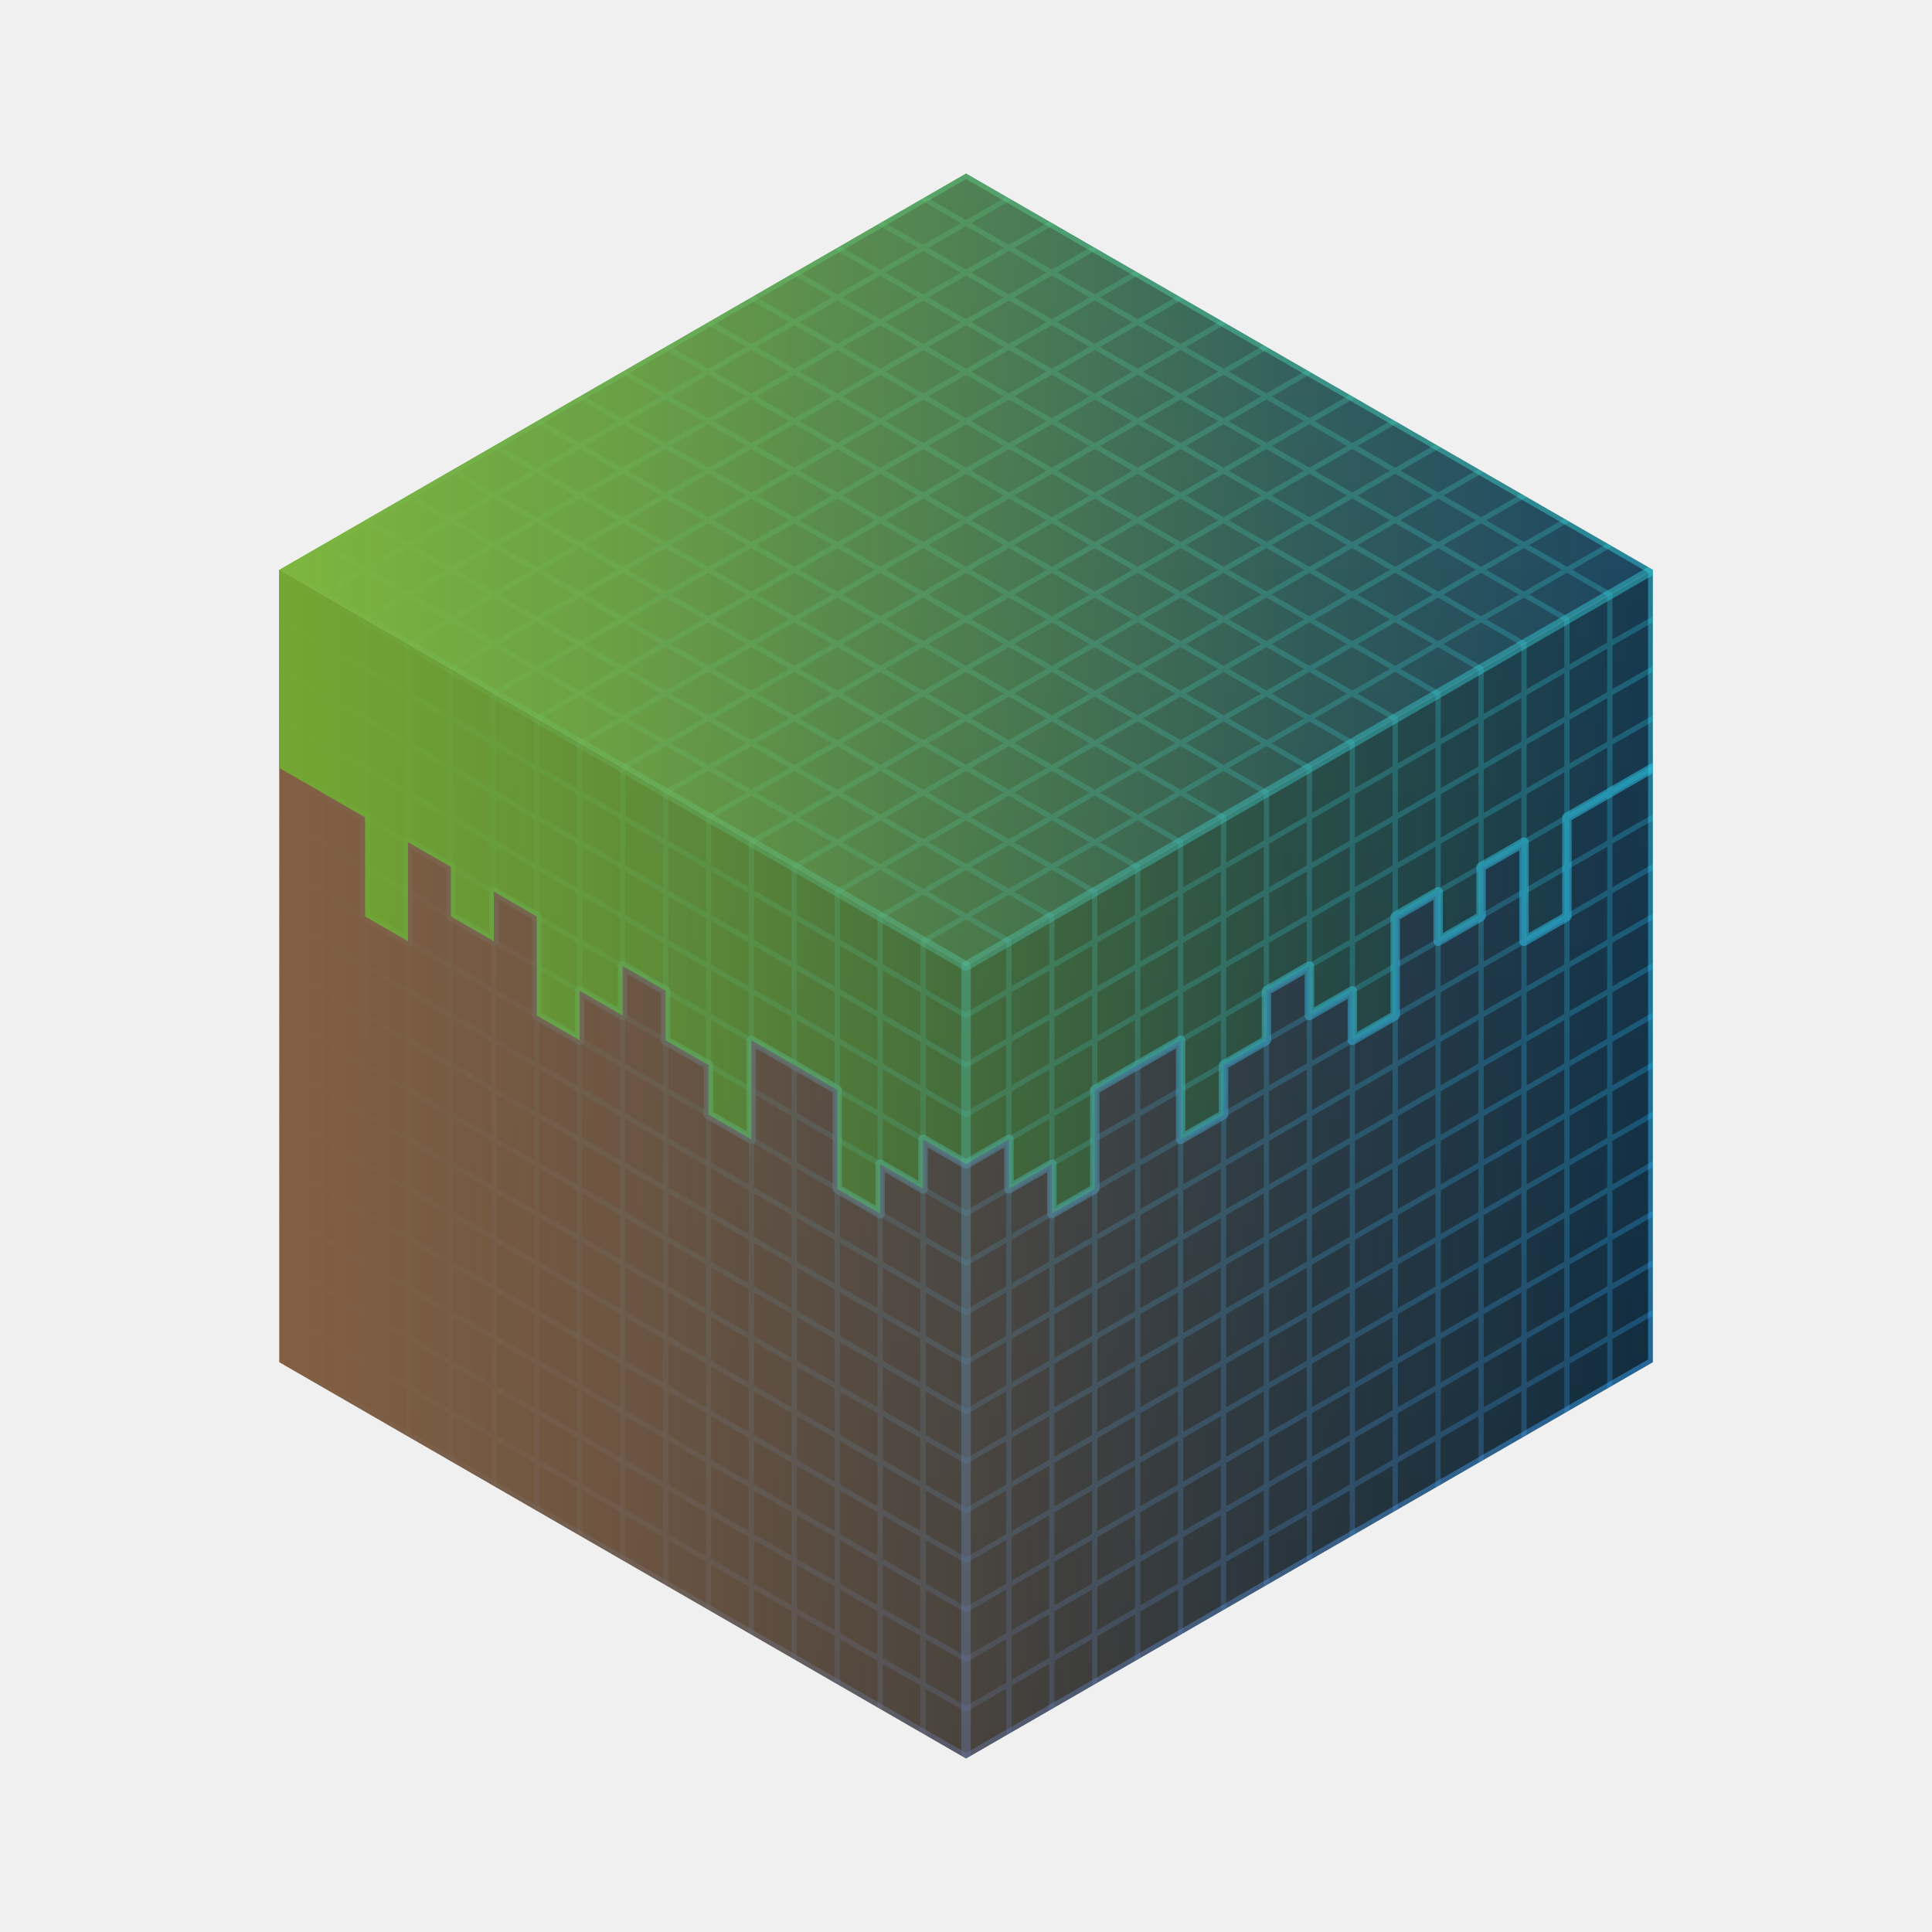
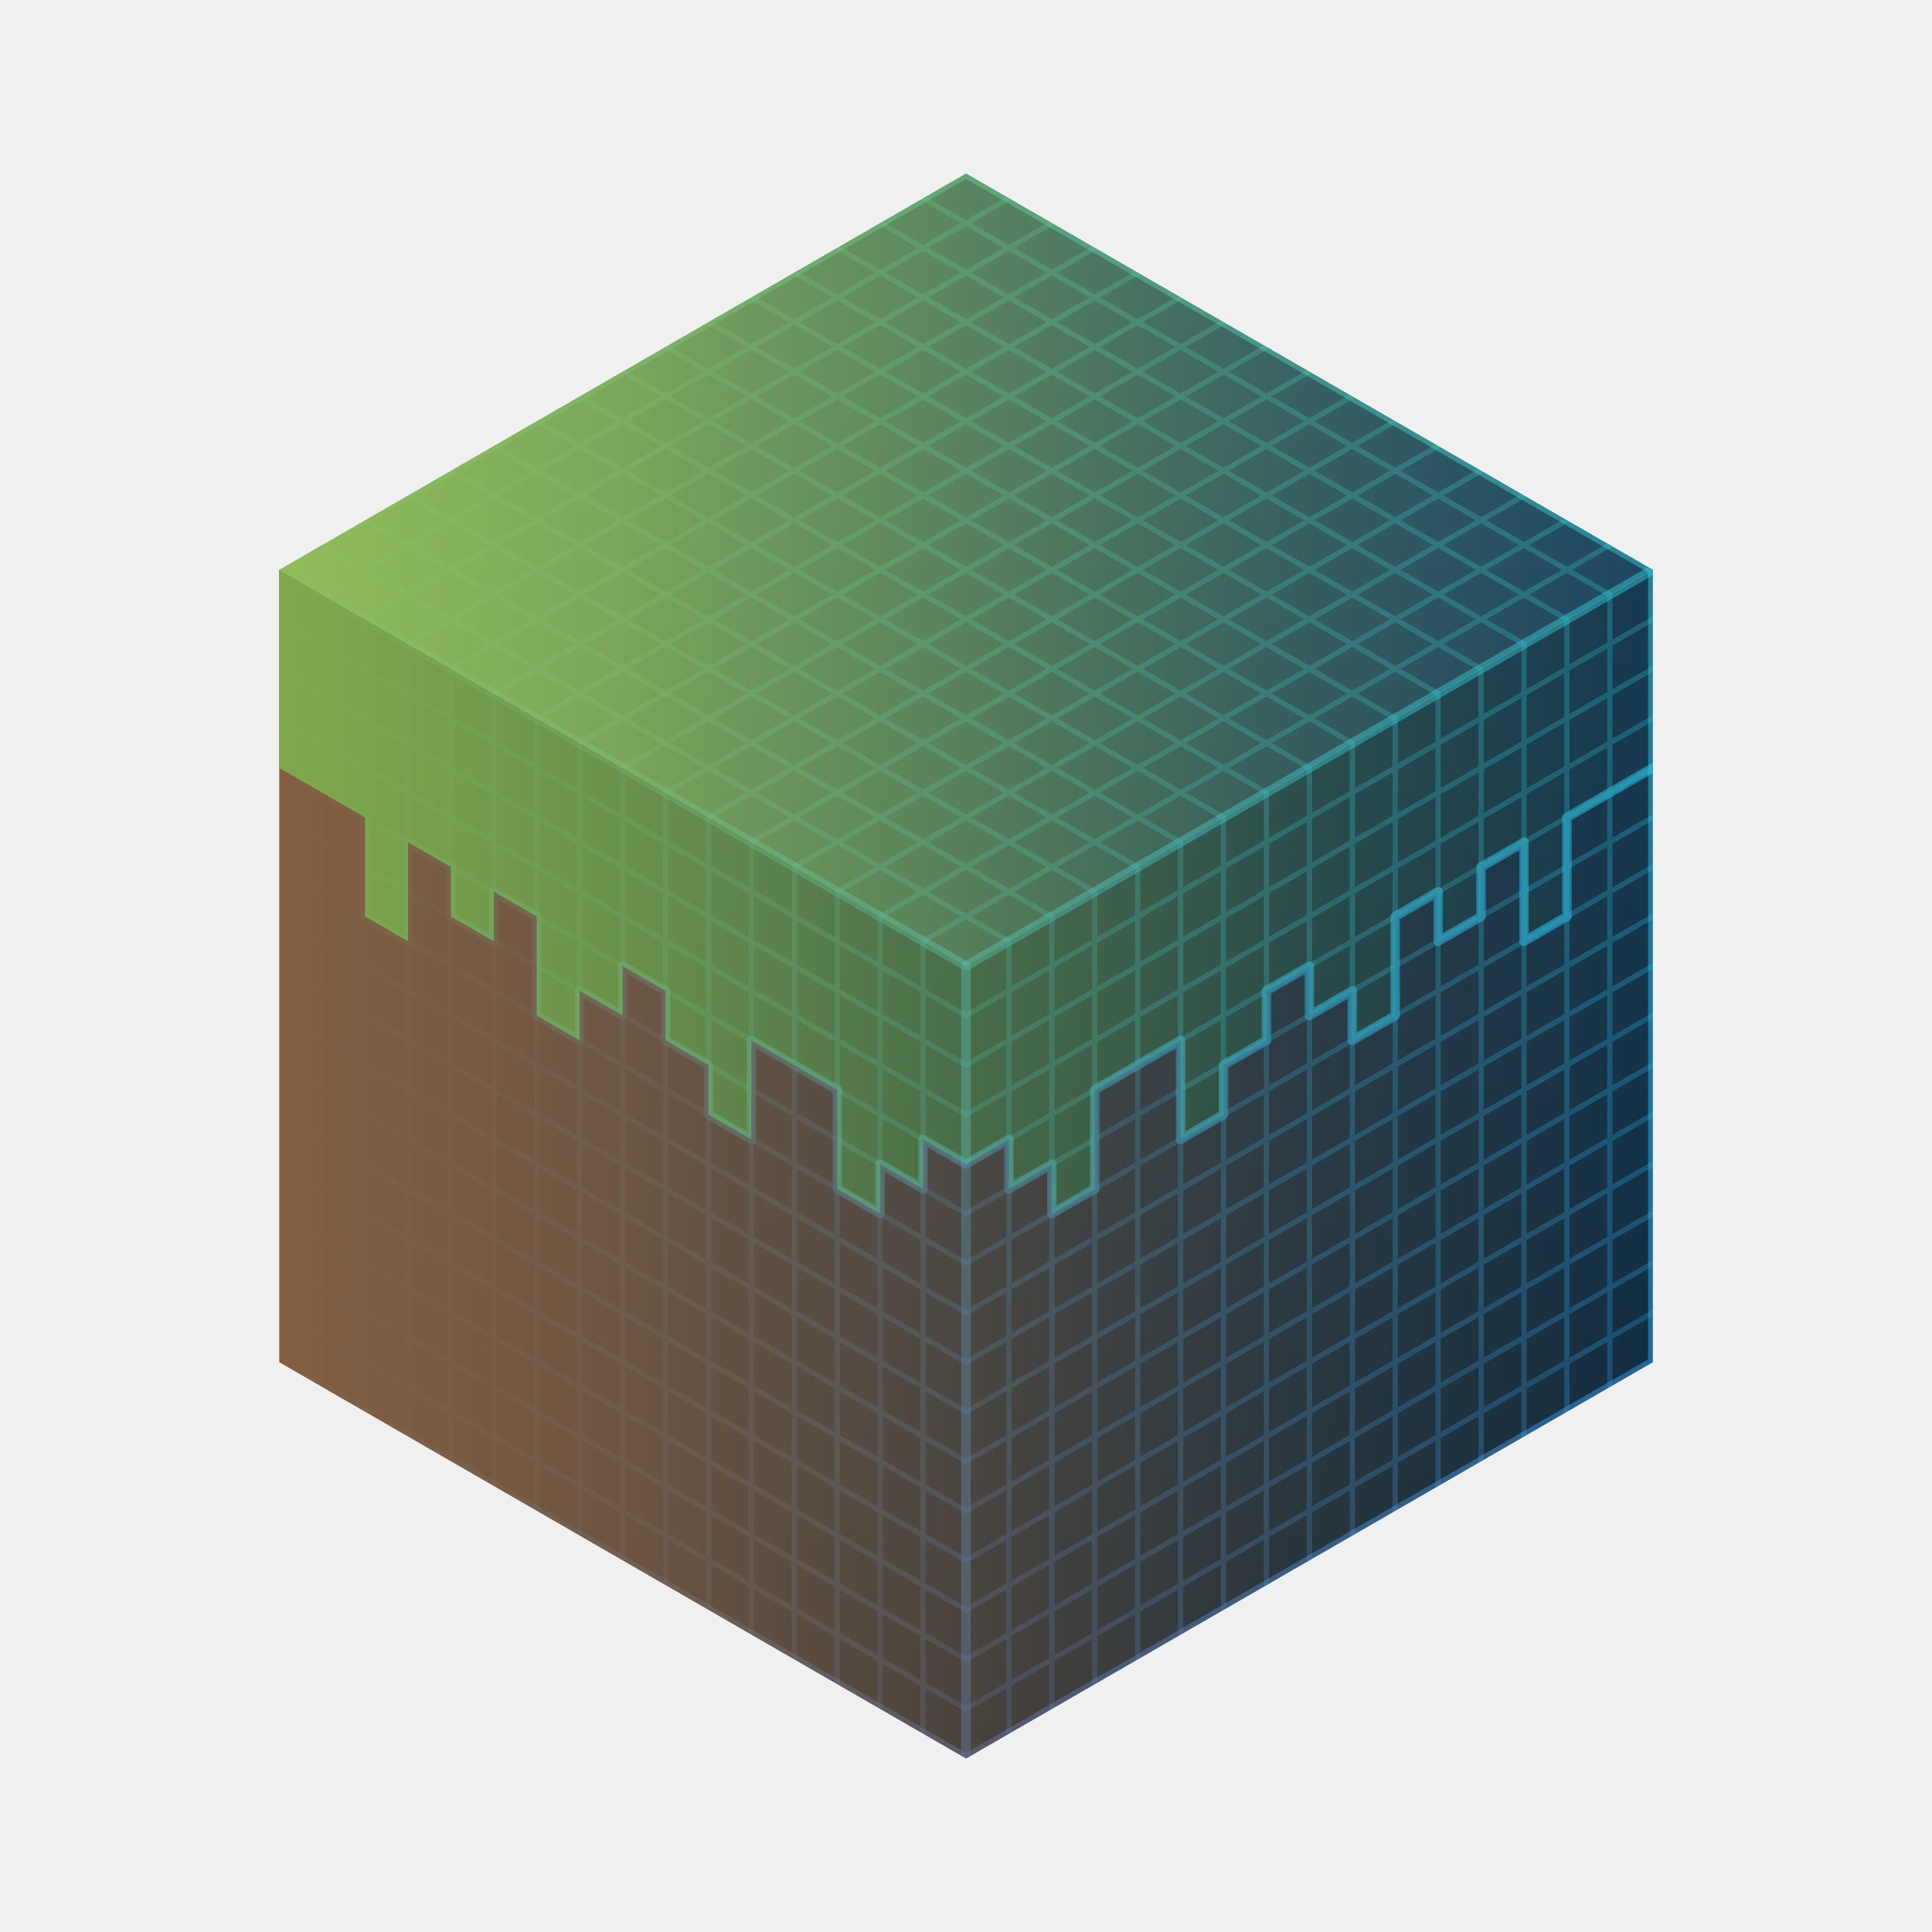
<svg xmlns="http://www.w3.org/2000/svg" viewBox="0 0 512 512" width="512" height="512">
  <defs>
    <pattern id="grain-top" width="16" height="16" patternUnits="userSpaceOnUse" patternTransform="matrix(11.375 6.5625 -11.375 6.5625 256.0 46.0)">
      <path fill="#ffffff" fill-opacity="0.07" d="        M256.000 46.000l11.375 6.562 l-11.375 6.562l-11.375 -6.562z         M278.750 59.125l11.375 6.562 l-11.375 6.562l-11.375 -6.562z         M301.500 72.250l11.375 6.562 l-11.375 6.562l-11.375 -6.562z         M358.375 105.062l11.375 6.562 l-11.375 6.562l-11.375 -6.562z         M381.125 118.188l11.375 6.562 l-11.375 6.562l-11.375 -6.562z         M312.875 91.938l11.375 6.562 l-11.375 6.562l-11.375 -6.562z         M312.875 105.062l11.375 6.562 l-11.375 6.562l-11.375 -6.562z         M324.250 111.625l11.375 6.562 l-11.375 6.562l-11.375 -6.562z         M347.000 124.750l11.375 6.562 l-11.375 6.562l-11.375 -6.562z         M358.375 131.312l11.375 6.562 l-11.375 6.562l-11.375 -6.562z         M403.875 157.562l11.375 6.562 l-11.375 6.562l-11.375 -6.562z         M244.625 78.812l11.375 6.562 l-11.375 6.562l-11.375 -6.562z         M290.125 105.062l11.375 6.562 l-11.375 6.562l-11.375 -6.562z         M347.000 151.000l11.375 6.562 l-11.375 6.562l-11.375 -6.562z         M381.125 170.688l11.375 6.562 l-11.375 6.562l-11.375 -6.562z         M290.125 131.312l11.375 6.562 l-11.375 6.562l-11.375 -6.562z         M233.250 111.625l11.375 6.562 l-11.375 6.562l-11.375 -6.562z         M278.750 137.875l11.375 6.562 l-11.375 6.562l-11.375 -6.562z         M290.125 144.438l11.375 6.562 l-11.375 6.562l-11.375 -6.562z         M324.250 164.125l11.375 6.562 l-11.375 6.562l-11.375 -6.562z         M176.375 91.938l11.375 6.562 l-11.375 6.562l-11.375 -6.562z         M199.125 105.062l11.375 6.562 l-11.375 6.562l-11.375 -6.562z         M267.375 144.438l11.375 6.562 l-11.375 6.562l-11.375 -6.562z         M290.125 157.562l11.375 6.562 l-11.375 6.562l-11.375 -6.562z         M187.750 111.625l11.375 6.562 l-11.375 6.562l-11.375 -6.562z         M199.125 118.188l11.375 6.562 l-11.375 6.562l-11.375 -6.562z         M210.500 124.750l11.375 6.562 l-11.375 6.562l-11.375 -6.562z         M324.250 190.375l11.375 6.562 l-11.375 6.562l-11.375 -6.562z         M312.875 196.938l11.375 6.562 l-11.375 6.562l-11.375 -6.562z         M153.625 118.188l11.375 6.562 l-11.375 6.562l-11.375 -6.562z         M176.375 131.312l11.375 6.562 l-11.375 6.562l-11.375 -6.562z         M210.500 151.000l11.375 6.562 l-11.375 6.562l-11.375 -6.562z         M221.875 157.562l11.375 6.562 l-11.375 6.562l-11.375 -6.562z         M312.875 210.062l11.375 6.562 l-11.375 6.562l-11.375 -6.562z         M210.500 164.125l11.375 6.562 l-11.375 6.562l-11.375 -6.562z         M301.500 216.625l11.375 6.562 l-11.375 6.562l-11.375 -6.562z         M130.875 131.312l11.375 6.562 l-11.375 6.562l-11.375 -6.562z         M153.625 144.438l11.375 6.562 l-11.375 6.562l-11.375 -6.562z         M210.500 177.250l11.375 6.562 l-11.375 6.562l-11.375 -6.562z         M221.875 210.062l11.375 6.562 l-11.375 6.562l-11.375 -6.562z         M85.375 144.438l11.375 6.562 l-11.375 6.562l-11.375 -6.562z         M153.625 183.812l11.375 6.562 l-11.375 6.562l-11.375 -6.562z" />
      <path fill="#000000" fill-opacity="0.05" d="        M324.250 85.375l11.375 6.562 l-11.375 6.562l-11.375 -6.562z         M256.000 59.125l11.375 6.562 l-11.375 6.562l-11.375 -6.562z         M267.375 65.688l11.375 6.562 l-11.375 6.562l-11.375 -6.562z         M335.625 105.062l11.375 6.562 l-11.375 6.562l-11.375 -6.562z         M369.750 124.750l11.375 6.562 l-11.375 6.562l-11.375 -6.562z         M392.500 137.875l11.375 6.562 l-11.375 6.562l-11.375 -6.562z         M244.625 65.688l11.375 6.562 l-11.375 6.562l-11.375 -6.562z         M290.125 91.938l11.375 6.562 l-11.375 6.562l-11.375 -6.562z         M301.500 111.625l11.375 6.562 l-11.375 6.562l-11.375 -6.562z         M210.500 72.250l11.375 6.562 l-11.375 6.562l-11.375 -6.562z         M244.625 91.938l11.375 6.562 l-11.375 6.562l-11.375 -6.562z         M267.375 105.062l11.375 6.562 l-11.375 6.562l-11.375 -6.562z         M312.875 131.312l11.375 6.562 l-11.375 6.562l-11.375 -6.562z         M324.250 137.875l11.375 6.562 l-11.375 6.562l-11.375 -6.562z         M244.625 105.062l11.375 6.562 l-11.375 6.562l-11.375 -6.562z         M335.625 157.562l11.375 6.562 l-11.375 6.562l-11.375 -6.562z         M187.750 85.375l11.375 6.562 l-11.375 6.562l-11.375 -6.562z         M210.500 98.500l11.375 6.562 l-11.375 6.562l-11.375 -6.562z         M221.875 105.062l11.375 6.562 l-11.375 6.562l-11.375 -6.562z         M347.000 177.250l11.375 6.562 l-11.375 6.562l-11.375 -6.562z         M233.250 124.750l11.375 6.562 l-11.375 6.562l-11.375 -6.562z         M312.875 170.688l11.375 6.562 l-11.375 6.562l-11.375 -6.562z         M233.250 137.875l11.375 6.562 l-11.375 6.562l-11.375 -6.562z         M165.000 111.625l11.375 6.562 l-11.375 6.562l-11.375 -6.562z         M176.375 118.188l11.375 6.562 l-11.375 6.562l-11.375 -6.562z         M221.875 144.438l11.375 6.562 l-11.375 6.562l-11.375 -6.562z         M199.125 144.438l11.375 6.562 l-11.375 6.562l-11.375 -6.562z         M244.625 170.688l11.375 6.562 l-11.375 6.562l-11.375 -6.562z         M267.375 183.812l11.375 6.562 l-11.375 6.562l-11.375 -6.562z         M165.000 137.875l11.375 6.562 l-11.375 6.562l-11.375 -6.562z         M233.250 177.250l11.375 6.562 l-11.375 6.562l-11.375 -6.562z         M278.750 203.500l11.375 6.562 l-11.375 6.562l-11.375 -6.562z         M130.875 144.438l11.375 6.562 l-11.375 6.562l-11.375 -6.562z         M153.625 157.562l11.375 6.562 l-11.375 6.562l-11.375 -6.562z         M210.500 190.375l11.375 6.562 l-11.375 6.562l-11.375 -6.562z         M233.250 203.500l11.375 6.562 l-11.375 6.562l-11.375 -6.562z         M96.750 137.875l11.375 6.562 l-11.375 6.562l-11.375 -6.562z         M119.500 151.000l11.375 6.562 l-11.375 6.562l-11.375 -6.562z         M142.250 164.125l11.375 6.562 l-11.375 6.562l-11.375 -6.562z         M119.500 164.125l11.375 6.562 l-11.375 6.562l-11.375 -6.562z         M233.250 229.750l11.375 6.562 l-11.375 6.562l-11.375 -6.562z         M256.000 242.875l11.375 6.562 l-11.375 6.562l-11.375 -6.562z" />
    </pattern>
    <pattern id="grain-side-left" width="16" height="16" patternUnits="userSpaceOnUse" patternTransform="matrix(11.375 6.5625 0 13.125 74.0 151.0)">
      <path fill="#ffffff" fill-opacity="0.07" d="        M233.250 308.500l11.375 6.562 l0.000 13.125l-11.375 -6.562z         M119.500 256.000l11.375 6.562 l0.000 13.125l-11.375 -6.562z         M233.250 334.750l11.375 6.562 l0.000 13.125l-11.375 -6.562z         M96.750 269.125l11.375 6.562 l0.000 13.125l-11.375 -6.562z         M142.250 295.375l11.375 6.562 l0.000 13.125l-11.375 -6.562z         M221.875 354.438l11.375 6.562 l0.000 13.125l-11.375 -6.562z         M85.375 288.812l11.375 6.562 l0.000 13.125l-11.375 -6.562z         M199.125 367.562l11.375 6.562 l0.000 13.125l-11.375 -6.562z         M85.375 315.062l11.375 6.562 l0.000 13.125l-11.375 -6.562z         M108.125 328.188l11.375 6.562 l0.000 13.125l-11.375 -6.562z         M85.375 328.188l11.375 6.562 l0.000 13.125l-11.375 -6.562z         M130.875 354.438l11.375 6.562 l0.000 13.125l-11.375 -6.562z         M233.250 413.500l11.375 6.562 l0.000 13.125l-11.375 -6.562z         M176.375 393.812l11.375 6.562 l0.000 13.125l-11.375 -6.562z         M233.250 426.625l11.375 6.562 l0.000 13.125l-11.375 -6.562z         M153.625 393.812l11.375 6.562 l0.000 13.125l-11.375 -6.562z         M233.250 439.750l11.375 6.562 l0.000 13.125l-11.375 -6.562z" />
      <path fill="#000000" fill-opacity="0.05" d="        M210.500 282.250l11.375 6.562 l0.000 13.125l-11.375 -6.562z         M165.000 269.125l11.375 6.562 l0.000 13.125l-11.375 -6.562z         M244.625 315.062l11.375 6.562 l0.000 13.125l-11.375 -6.562z         M153.625 275.688l11.375 6.562 l0.000 13.125l-11.375 -6.562z         M233.250 321.625l11.375 6.562 l0.000 13.125l-11.375 -6.562z         M96.750 256.000l11.375 6.562 l0.000 13.125l-11.375 -6.562z         M142.250 282.250l11.375 6.562 l0.000 13.125l-11.375 -6.562z         M165.000 295.375l11.375 6.562 l0.000 13.125l-11.375 -6.562z         M199.125 315.062l11.375 6.562 l0.000 13.125l-11.375 -6.562z         M85.375 262.562l11.375 6.562 l0.000 13.125l-11.375 -6.562z         M108.125 288.812l11.375 6.562 l0.000 13.125l-11.375 -6.562z         M165.000 321.625l11.375 6.562 l0.000 13.125l-11.375 -6.562z         M165.000 334.750l11.375 6.562 l0.000 13.125l-11.375 -6.562z         M187.750 347.875l11.375 6.562 l0.000 13.125l-11.375 -6.562z         M244.625 380.688l11.375 6.562 l0.000 13.125l-11.375 -6.562z         M187.750 361.000l11.375 6.562 l0.000 13.125l-11.375 -6.562z         M244.625 393.812l11.375 6.562 l0.000 13.125l-11.375 -6.562z         M119.500 334.750l11.375 6.562 l0.000 13.125l-11.375 -6.562z         M244.625 406.938l11.375 6.562 l0.000 13.125l-11.375 -6.562z         M96.750 334.750l11.375 6.562 l0.000 13.125l-11.375 -6.562z         M142.250 361.000l11.375 6.562 l0.000 13.125l-11.375 -6.562z         M153.625 367.562l11.375 6.562 l0.000 13.125l-11.375 -6.562z         M108.125 354.438l11.375 6.562 l0.000 13.125l-11.375 -6.562z         M130.875 367.562l11.375 6.562 l0.000 13.125l-11.375 -6.562z         M96.750 361.000l11.375 6.562 l0.000 13.125l-11.375 -6.562z         M119.500 374.125l11.375 6.562 l0.000 13.125l-11.375 -6.562z         M130.875 380.688l11.375 6.562 l0.000 13.125l-11.375 -6.562z         M244.625 446.312l11.375 6.562 l0.000 13.125l-11.375 -6.562z" />
    </pattern>
    <pattern id="grain-side-right" width="16" height="16" patternUnits="userSpaceOnUse" patternTransform="matrix(-11.375 6.5625 -11.375 19.6875 438.0 151.0)">
      <path fill="#ffffff" fill-opacity="0.07" d="        M221.875 341.312l-11.375 6.562 l-11.375 19.688l11.375 -6.562z         M324.250 295.375l-11.375 6.562 l-11.375 19.688l11.375 -6.562z         M199.125 380.688l-11.375 6.562 l-11.375 19.688l11.375 -6.562z         M324.250 321.625l-11.375 6.562 l-11.375 19.688l11.375 -6.562z         M278.750 347.875l-11.375 6.562 l-11.375 19.688l11.375 -6.562z         M187.750 413.500l-11.375 6.562 l-11.375 19.688l11.375 -6.562z         M312.875 354.438l-11.375 6.562 l-11.375 19.688l11.375 -6.562z         M187.750 439.750l-11.375 6.562 l-11.375 19.688l11.375 -6.562z         M290.125 393.812l-11.375 6.562 l-11.375 19.688l11.375 -6.562z         M267.375 406.938l-11.375 6.562 l-11.375 19.688l11.375 -6.562z         M278.750 413.500l-11.375 6.562 l-11.375 19.688l11.375 -6.562z         M233.250 439.750l-11.375 6.562 l-11.375 19.688l11.375 -6.562z         M130.875 498.812l-11.375 6.562 l-11.375 19.688l11.375 -6.562z         M176.375 485.688l-11.375 6.562 l-11.375 19.688l11.375 -6.562z         M119.500 518.500l-11.375 6.562 l-11.375 19.688l11.375 -6.562z         M187.750 492.250l-11.375 6.562 l-11.375 19.688l11.375 -6.562z         M108.125 538.188l-11.375 6.562 l-11.375 19.688l11.375 -6.562z" />
    </pattern>
    <linearGradient id="tech-top" gradientUnits="userSpaceOnUse" x1="0" y1="46" x2="0" y2="256">
      <stop offset="0" stop-color="#224c6a" />
      <stop offset="1" stop-color="#193f59" />
    </linearGradient>
    <linearGradient id="tech-face" gradientUnits="userSpaceOnUse" x1="0" y1="151" x2="0" y2="466">
      <stop offset="0" stop-color="#173a52" />
      <stop offset="1" stop-color="#0f2737" />
    </linearGradient>
    <linearGradient id="wire-grad" gradientUnits="userSpaceOnUse" x1="0" y1="46" x2="0" y2="466">
      <stop offset="0" stop-color="#3ee0c6" />
      <stop offset="0.55" stop-color="#24c4ff" />
      <stop offset="1" stop-color="#4f8cff" />
    </linearGradient>
    <clipPath id="right-clip">
      <path d="M256,46 L438,151 L438,361 L256,466 Z" />
    </clipPath>
    <linearGradient id="bleed-to-right" gradientUnits="userSpaceOnUse" x1="256" y1="0" x2="438" y2="0">
      <stop offset="0" stop-color="#ffffff" stop-opacity="0.5" />
      <stop offset="0.5" stop-color="#ffffff" stop-opacity="0.2" />
      <stop offset="1" stop-color="#ffffff" stop-opacity="0" />
    </linearGradient>
    <linearGradient id="bleed-to-left" gradientUnits="userSpaceOnUse" x1="256" y1="0" x2="74" y2="0">
      <stop offset="0" stop-color="#ffffff" stop-opacity="0.5" />
      <stop offset="0.5" stop-color="#ffffff" stop-opacity="0.2" />
      <stop offset="1" stop-color="#ffffff" stop-opacity="0" />
    </linearGradient>
    <mask id="mask-bleed-to-right" maskUnits="userSpaceOnUse" x="0" y="0" width="512" height="512">
      <rect x="0" y="0" width="512" height="512" fill="url(#bleed-to-right)" />
    </mask>
    <mask id="mask-bleed-to-left" maskUnits="userSpaceOnUse" x="0" y="0" width="512" height="512">
      <rect x="0" y="0" width="512" height="512" fill="url(#bleed-to-left)" />
    </mask>
  </defs>
  <polygon points="74,151 256,256 256,466 74,361" fill="#835f42" />
-   <polygon points="74.00,151.00 256.00,256.00 256.00,308.50 244.62,301.94 244.62,315.06 233.25,308.50 233.25,321.62 221.88,315.06 221.88,288.81 210.50,282.25 199.12,275.69 199.12,301.94 187.75,295.38 187.75,282.25 176.38,275.69 176.38,262.56 165.00,256.00 165.00,269.12 153.62,262.56 153.62,275.69 142.25,269.12 142.25,242.88 130.88,236.31 130.88,249.44 119.50,242.88 119.50,229.75 108.12,223.19 108.12,249.44 96.75,242.88 96.75,216.62 85.38,210.06 74.00,203.50" fill="#74a632" />
+   <polygon points="74.00,151.00 256.00,256.00 256.00,308.50 244.62,301.94 244.62,315.06 233.25,308.50 233.25,321.62 221.88,315.06 221.88,288.81 210.50,282.25 199.12,275.69 199.12,301.94 187.75,295.38 187.75,282.25 176.38,275.69 176.38,262.56 165.00,256.00 165.00,269.12 153.62,262.56 153.62,275.69 142.25,269.12 142.25,242.88 130.88,236.31 130.88,249.44 119.50,242.88 119.50,229.75 108.12,223.19 108.12,249.44 96.75,242.88 96.75,216.62 85.38,210.06 74.00,203.50" fill="#7fa84c" />
  <polygon points="74,151 256,256 256,466 74,361" fill="url(#grain-side-left)" />
-   <polygon points="256,46 256,256 74,151" fill="#7db63e" />
+   <polygon points="256,46 256,256 74,151" fill="#91bd59" />
  <polygon points="256,46 256,256 74,151" fill="url(#grain-top)" />
  <g clip-path="url(#right-clip)">
    <polygon points="256,46 438,151 256,256" fill="url(#tech-top)" />
    <polygon points="438,151 256,256 256,466 438,361" fill="url(#tech-face)" />
    <g fill="none" stroke="url(#wire-grad)" stroke-linecap="round" stroke-linejoin="round">
      <g opacity="0.26" stroke-width="1.4">
        <path d="M426.62,157.56 L426.62,367.56 M438,164.12 L256,269.12 M256,59.12 L426.62,157.56 M267.38,52.56 L256,59.12 M415.25,164.12 L415.25,374.12 M438,177.25 L256,282.25 M256,72.25 L415.25,164.12 M278.75,59.12 L256,72.25 M403.88,170.69 L403.88,380.69 M438,190.38 L256,295.38 M256,85.38 L403.88,170.69 M290.12,65.69 L256,85.38 M392.5,177.25 L392.5,387.25 M438,203.5 L256,308.5 M256,98.5 L392.5,177.25 M301.5,72.25 L256,98.5 M381.12,183.81 L381.12,393.81 M438,216.62 L256,321.62 M256,111.62 L381.12,183.81 M312.88,78.81 L256,111.62 M369.75,190.38 L369.75,400.38 M438,229.75 L256,334.75 M256,124.75 L369.75,190.38 M324.25,85.38 L256,124.75 M358.38,196.94 L358.38,406.94 M438,242.88 L256,347.88 M256,137.88 L358.38,196.94 M335.62,91.94 L256,137.88 M347,203.5 L347,413.5 M438,256 L256,361 M256,151 L347,203.5 M347,98.5 L256,151 M335.62,210.06 L335.62,420.06 M438,269.12 L256,374.12 M256,164.12 L335.62,210.06 M358.38,105.06 L256,164.12 M324.25,216.62 L324.25,426.62 M438,282.25 L256,387.25 M256,177.25 L324.25,216.62 M369.75,111.62 L256,177.25 M312.88,223.19 L312.88,433.19 M438,295.38 L256,400.38 M256,190.38 L312.88,223.19 M381.12,118.19 L256,190.38 M301.5,229.75 L301.5,439.75 M438,308.5 L256,413.5 M256,203.5 L301.5,229.75 M392.5,124.75 L256,203.5 M290.12,236.31 L290.12,446.31 M438,321.62 L256,426.62 M256,216.62 L290.12,236.31 M403.88,131.31 L256,216.62 M278.75,242.88 L278.75,452.88 M438,334.75 L256,439.75 M256,229.75 L278.75,242.88 M415.25,137.88 L256,229.75 M267.38,249.44 L267.38,459.44 M438,347.88 L256,452.88 M256,242.88 L267.38,249.44 M426.62,144.44 L256,242.88" />
      </g>
      <path d="M256,308.5 L267.38,301.94 L267.38,315.06 L278.75,308.5 L278.75,321.62 L290.12,315.06 L290.12,288.81 L301.5,282.25 L312.88,275.69 L312.88,301.94 L324.25,295.38 L324.25,282.25 L335.62,275.69 L335.62,262.56 L347,256 L347,269.12 L358.38,262.56 L358.38,275.69 L369.75,269.12 L369.75,242.88 L381.12,236.31 L381.12,249.44 L392.5,242.88 L392.5,229.75 L403.88,223.19 L403.88,249.44 L415.25,242.88 L415.25,216.62 L426.62,210.06 L438,203.5" stroke-width="2.5" opacity="0.5" />
      <path d="M256,46 L438,151 L438,361 L256,466" stroke-width="2.5" opacity="0.45" />
      <path d="M256,256 L256,466" stroke-width="2.5" opacity="0.45" />
      <path d="M438,151 L256,256" stroke-width="2.5" opacity="0.45" />
    </g>
  </g>
  <g mask="url(#mask-bleed-to-left)">
    <g transform="matrix(-1 0 0 1 512 0)">
      <g clip-path="url(#right-clip)">
        <polygon points="256,46 438,151 256,256" fill="url(#tech-top)" />
        <polygon points="438,151 256,256 256,466 438,361" fill="url(#tech-face)" />
        <g fill="none" stroke="url(#wire-grad)" stroke-linecap="round" stroke-linejoin="round">
          <g opacity="0.26" stroke-width="1.4">
            <path d="M426.62,157.56 L426.62,367.56 M438,164.12 L256,269.12 M256,59.12 L426.62,157.56 M267.38,52.56 L256,59.12 M415.25,164.12 L415.25,374.12 M438,177.25 L256,282.25 M256,72.25 L415.25,164.12 M278.75,59.12 L256,72.25 M403.88,170.69 L403.88,380.69 M438,190.38 L256,295.38 M256,85.38 L403.88,170.69 M290.12,65.69 L256,85.38 M392.5,177.25 L392.5,387.25 M438,203.5 L256,308.5 M256,98.5 L392.5,177.25 M301.5,72.25 L256,98.5 M381.12,183.81 L381.12,393.81 M438,216.62 L256,321.62 M256,111.62 L381.12,183.81 M312.88,78.81 L256,111.62 M369.75,190.38 L369.75,400.38 M438,229.75 L256,334.75 M256,124.75 L369.75,190.38 M324.25,85.38 L256,124.75 M358.38,196.94 L358.38,406.94 M438,242.88 L256,347.88 M256,137.88 L358.38,196.94 M335.62,91.94 L256,137.88 M347,203.5 L347,413.5 M438,256 L256,361 M256,151 L347,203.5 M347,98.5 L256,151 M335.62,210.06 L335.62,420.06 M438,269.12 L256,374.12 M256,164.12 L335.62,210.06 M358.38,105.06 L256,164.12 M324.25,216.62 L324.25,426.62 M438,282.25 L256,387.25 M256,177.25 L324.25,216.62 M369.75,111.62 L256,177.25 M312.88,223.19 L312.88,433.19 M438,295.38 L256,400.38 M256,190.38 L312.88,223.19 M381.12,118.19 L256,190.38 M301.5,229.75 L301.5,439.75 M438,308.5 L256,413.5 M256,203.5 L301.5,229.75 M392.5,124.75 L256,203.5 M290.12,236.31 L290.12,446.31 M438,321.62 L256,426.62 M256,216.62 L290.12,236.31 M403.88,131.31 L256,216.62 M278.75,242.88 L278.75,452.88 M438,334.75 L256,439.75 M256,229.75 L278.75,242.88 M415.25,137.88 L256,229.75 M267.38,249.44 L267.38,459.44 M438,347.88 L256,452.88 M256,242.88 L267.38,249.44 M426.62,144.44 L256,242.88" />
          </g>
          <path d="M256,308.5 L267.38,301.94 L267.38,315.06 L278.75,308.5 L278.75,321.62 L290.12,315.06 L290.12,288.81 L301.5,282.25 L312.88,275.69 L312.88,301.94 L324.25,295.38 L324.25,282.25 L335.62,275.69 L335.62,262.56 L347,256 L347,269.12 L358.38,262.56 L358.38,275.69 L369.75,269.12 L369.75,242.88 L381.12,236.31 L381.12,249.44 L392.5,242.88 L392.5,229.75 L403.88,223.19 L403.88,249.44 L415.25,242.88 L415.25,216.62 L426.62,210.06 L438,203.5" stroke-width="2.5" opacity="0.5" />
          <path d="M256,46 L438,151 L438,361 L256,466" stroke-width="2.5" opacity="0.45" />
          <path d="M256,256 L256,466" stroke-width="2.5" opacity="0.45" />
          <path d="M438,151 L256,256" stroke-width="2.5" opacity="0.45" />
        </g>
      </g>
    </g>
  </g>
  <g mask="url(#mask-bleed-to-right)">
    <g transform="matrix(-1 0 0 1 512 0)">
      <polygon points="74,151 256,256 256,466 74,361" fill="#835f42" />
-       <polygon points="74.00,151.00 256.00,256.00 256.00,308.50 244.62,301.94 244.62,315.06 233.25,308.50 233.25,321.62 221.88,315.06 221.88,288.81 210.50,282.25 199.12,275.69 199.12,301.94 187.75,295.38 187.75,282.25 176.38,275.69 176.38,262.56 165.00,256.00 165.00,269.12 153.62,262.56 153.62,275.69 142.25,269.12 142.25,242.88 130.88,236.31 130.88,249.44 119.50,242.88 119.50,229.75 108.12,223.19 108.12,249.44 96.75,242.88 96.75,216.62 85.38,210.06 74.00,203.50" fill="#74a632" />
+       <polygon points="74.00,151.00 256.00,256.00 256.00,308.50 244.62,301.94 244.62,315.06 233.25,308.50 233.25,321.62 221.88,315.06 221.88,288.81 210.50,282.25 199.12,275.69 199.12,301.94 187.75,295.38 187.75,282.25 176.38,275.69 176.38,262.56 165.00,256.00 165.00,269.12 153.62,262.56 153.62,275.69 142.25,269.12 142.25,242.88 130.88,236.31 130.88,249.44 119.50,242.88 119.50,229.75 108.12,223.19 108.12,249.44 96.75,242.88 96.75,216.62 85.38,210.06 74.00,203.50" fill="#7fa84c" />
      <polygon points="74,151 256,256 256,466 74,361" fill="url(#grain-side-left)" />
-       <polygon points="256,46 256,256 74,151" fill="#7db63e" />
+       <polygon points="256,46 256,256 74,151" fill="#91bd59" />
      <polygon points="256,46 256,256 74,151" fill="url(#grain-top)" />
    </g>
  </g>
</svg>
